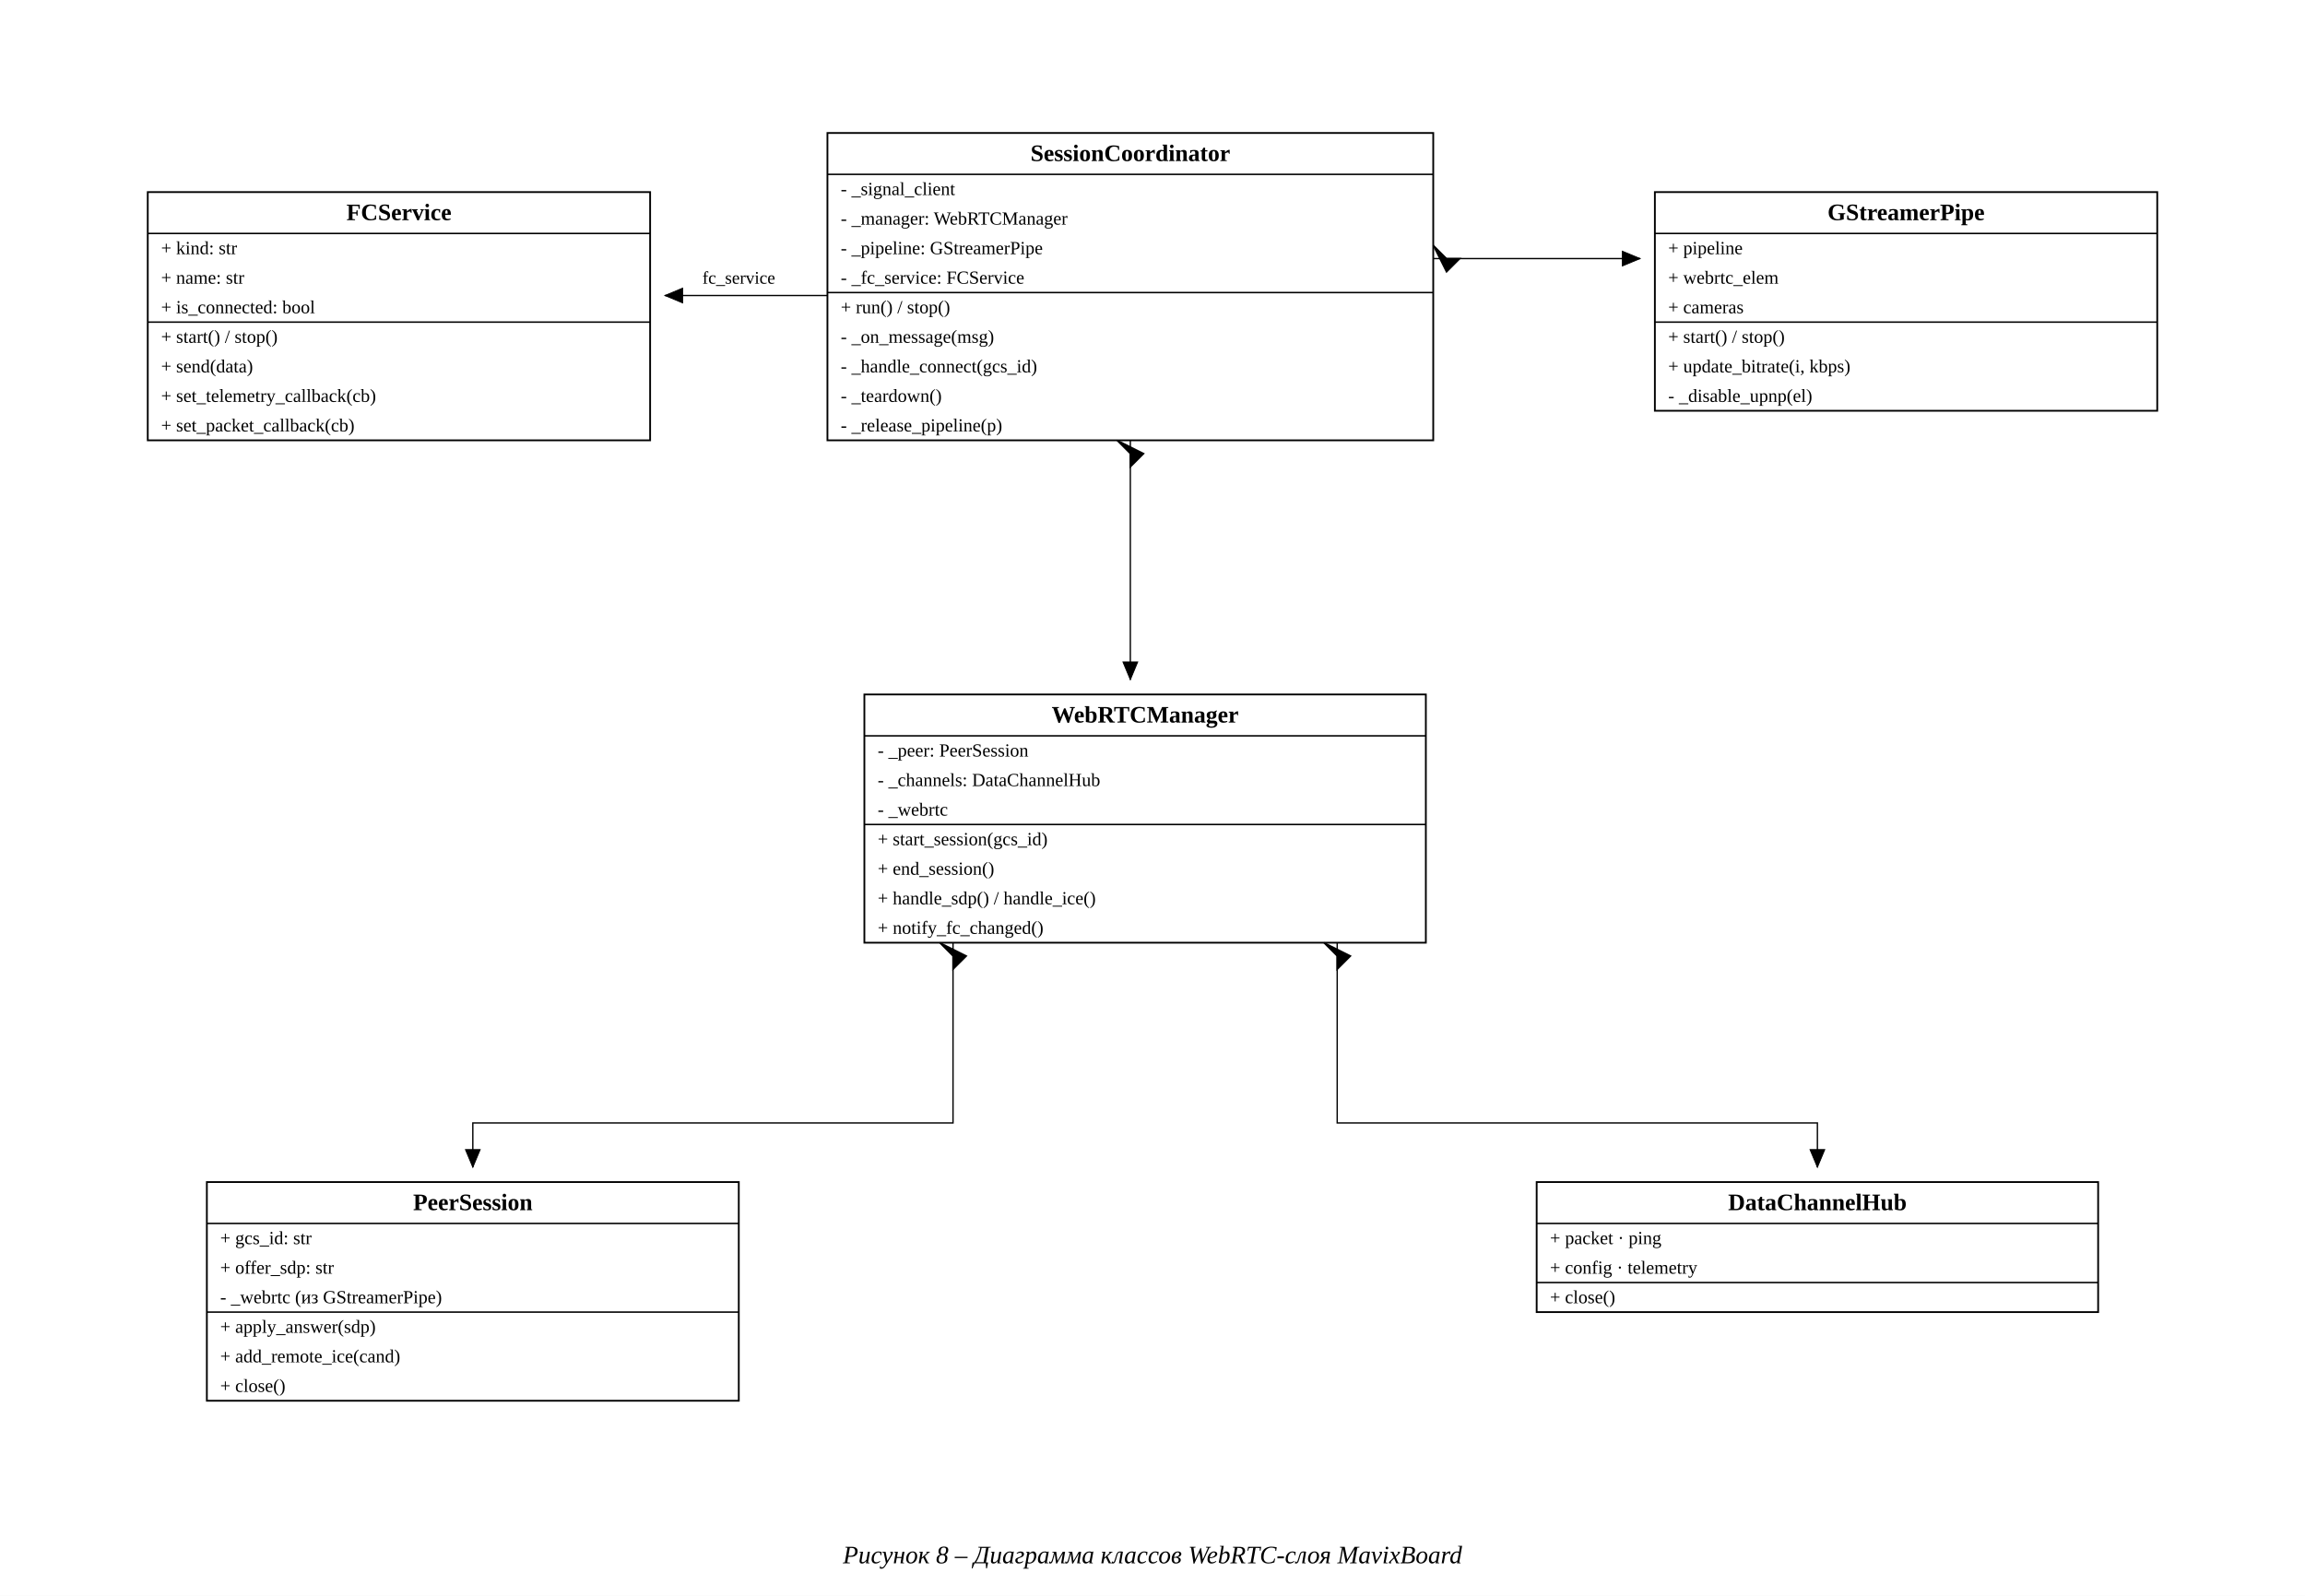
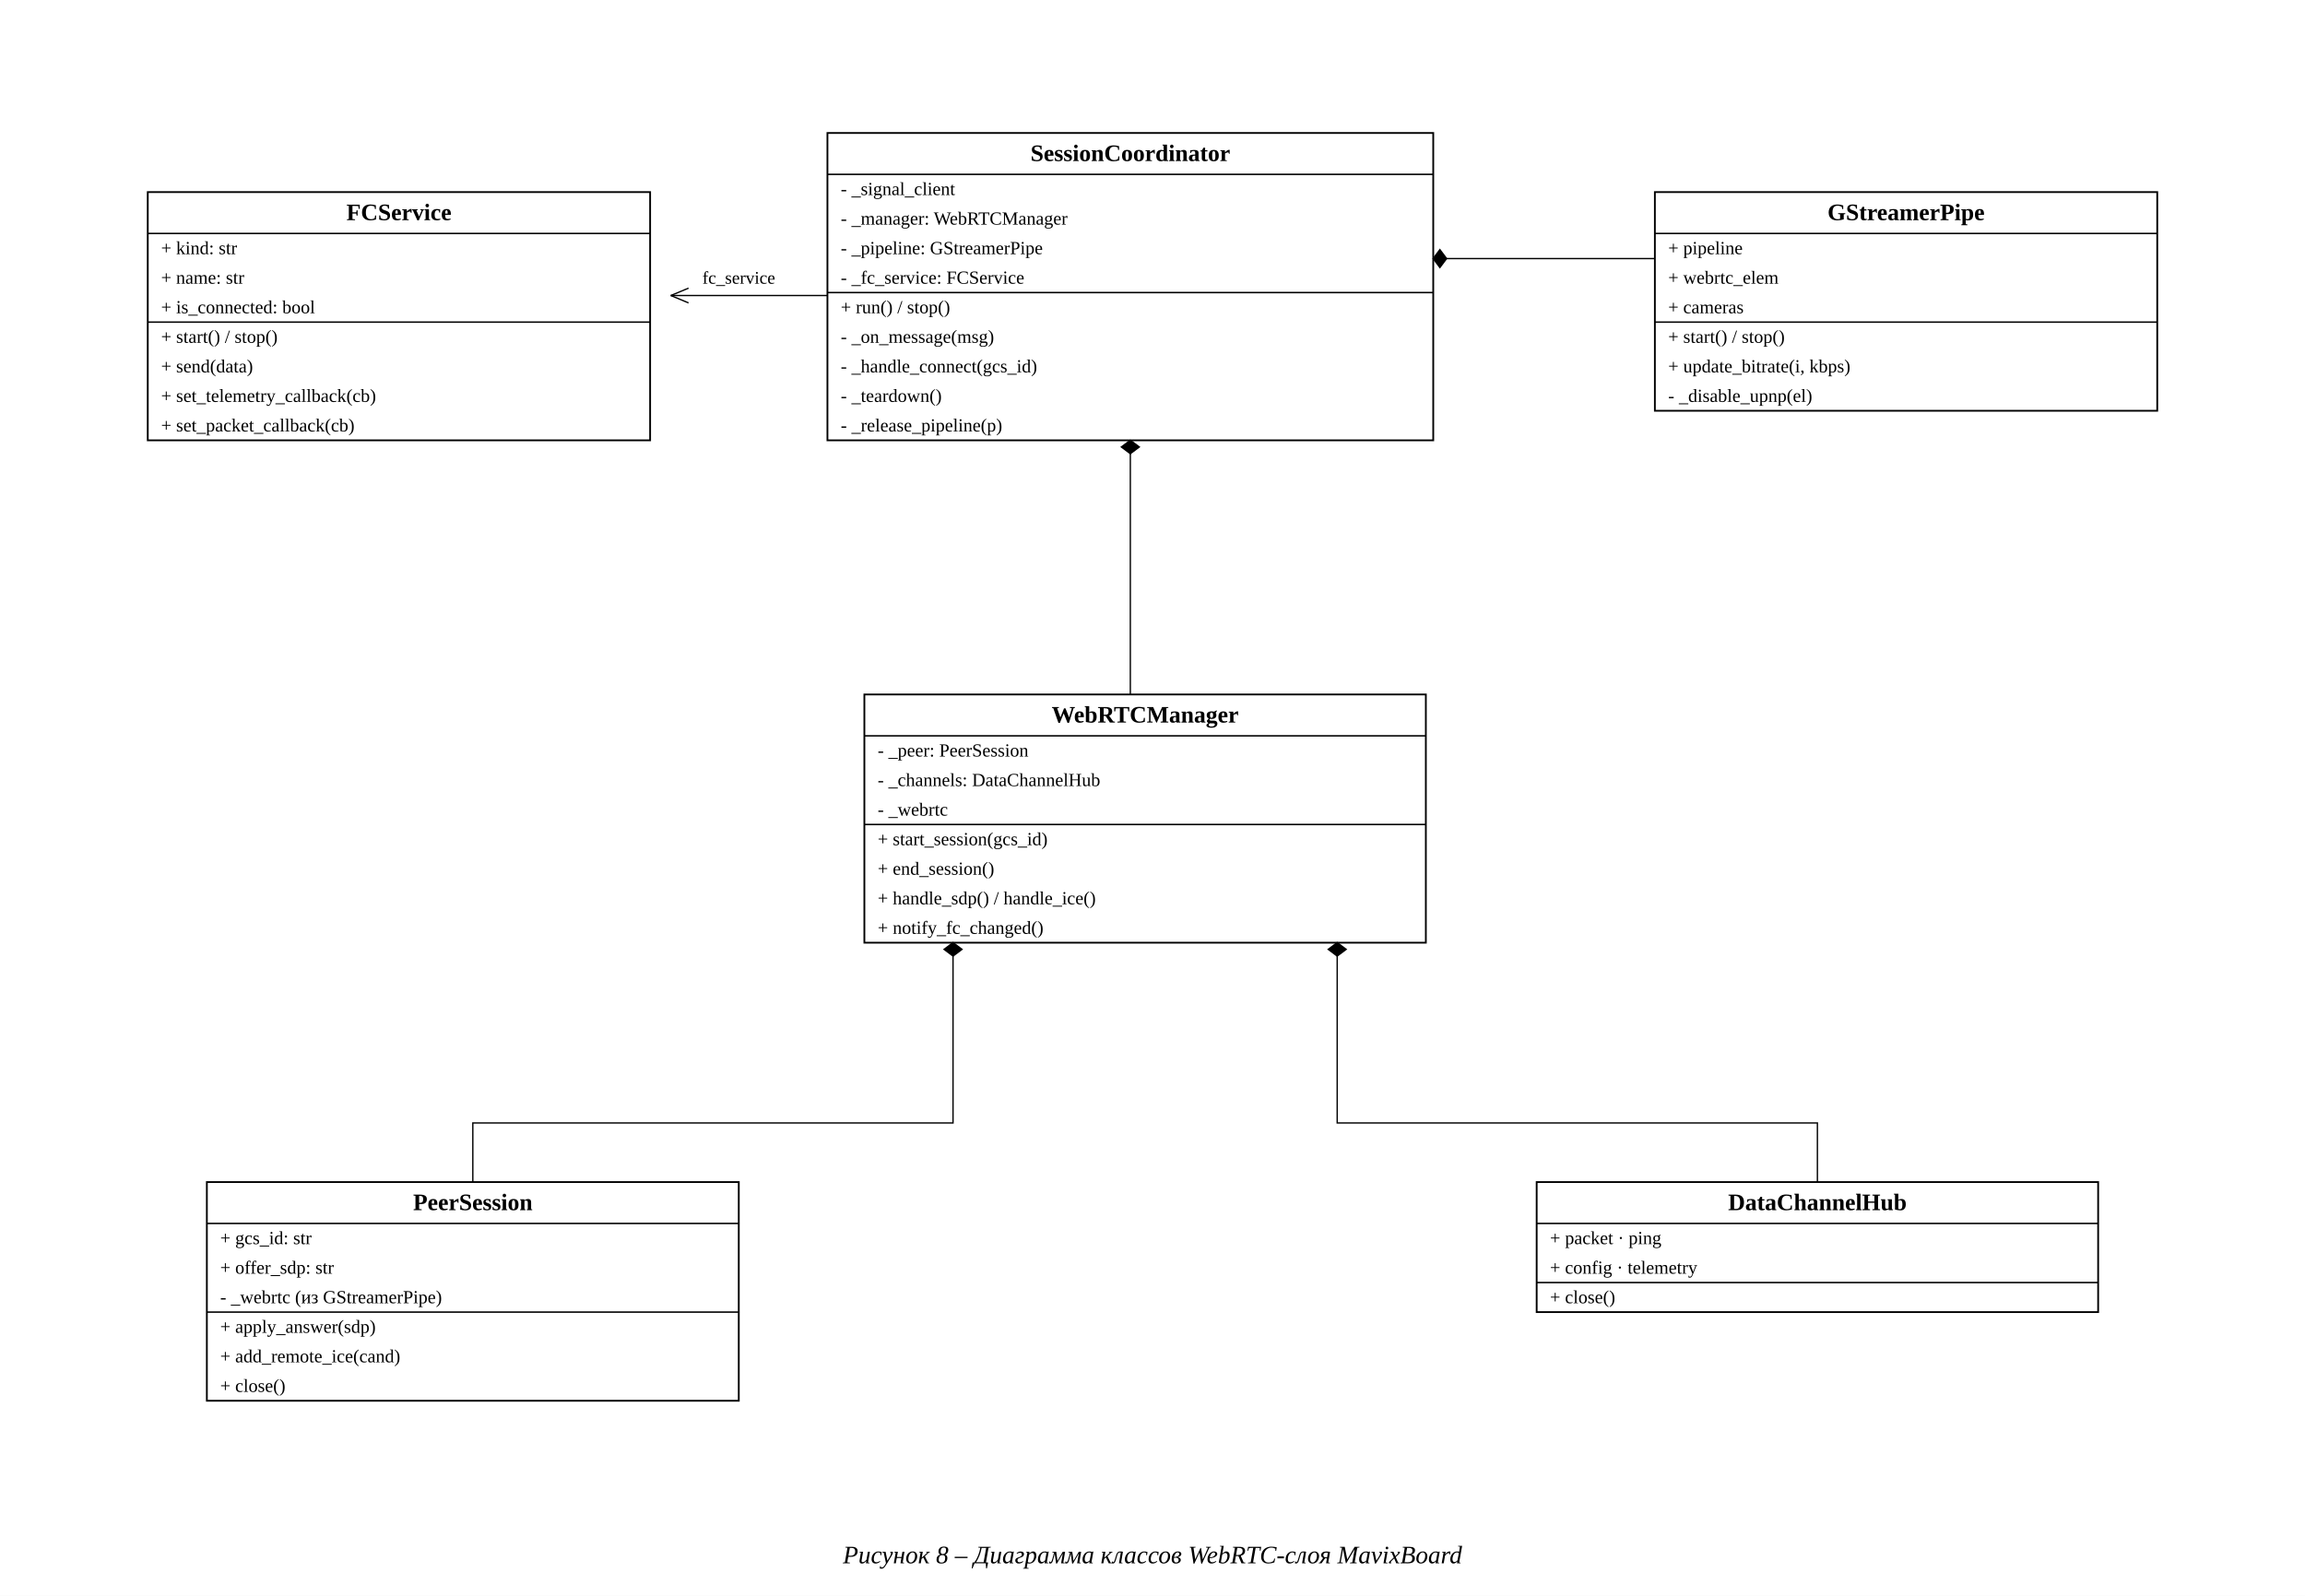
<svg xmlns="http://www.w3.org/2000/svg" width="1560" height="1080" viewBox="0 0 1560 1080" font-family="Liberation Serif, Times New Roman, serif">
  <rect width="1560" height="1080" fill="#fff" />
  <defs>
    <marker id="arr" viewBox="0 0 10 10" refX="9" refY="5" markerWidth="9" markerHeight="9" orient="auto-start-reverse">
      <path d="M 0 0 L 10 5 L 0 10 z" fill="#000" />
    </marker>
    <marker id="open" viewBox="0 0 10 10" refX="10" refY="5" markerWidth="11" markerHeight="11" orient="auto">
      <path d="M 0 0 L 10 5 L 0 10" fill="none" stroke="#000" />
    </marker>
  </defs>
  <rect x="100.0" y="130.0" width="340.0" height="168.0" stroke="#000" fill="none" stroke-width="1.2" />
  <text x="270.0" y="149.0" text-anchor="middle" font-size="16" font-weight="bold">FCService</text>
  <line x1="100.0" y1="158.0" x2="440.0" y2="158.0" stroke="#000" stroke-width="1.0" />
  <text x="109.0" y="172.0" text-anchor="start" font-size="12.5">+ kind: str</text>
  <text x="109.0" y="192.0" text-anchor="start" font-size="12.5">+ name: str</text>
  <text x="109.0" y="212.0" text-anchor="start" font-size="12.5">+ is_connected: bool</text>
  <line x1="100.0" y1="218.0" x2="440.0" y2="218.0" stroke="#000" stroke-width="1.0" />
  <text x="109.0" y="232.0" text-anchor="start" font-size="12.5">+ start() / stop()</text>
  <text x="109.0" y="252.0" text-anchor="start" font-size="12.5">+ send(data)</text>
  <text x="109.0" y="272.0" text-anchor="start" font-size="12.5">+ set_telemetry_callback(cb)</text>
  <text x="109.0" y="292.0" text-anchor="start" font-size="12.5">+ set_packet_callback(cb)</text>
  <rect x="560.0" y="90.0" width="410.0" height="208.0" stroke="#000" fill="none" stroke-width="1.2" />
  <text x="765.0" y="109.0" text-anchor="middle" font-size="16" font-weight="bold">SessionCoordinator</text>
  <line x1="560.0" y1="118.0" x2="970.0" y2="118.0" stroke="#000" stroke-width="1.0" />
  <text x="569.0" y="132.0" text-anchor="start" font-size="12.5">- _signal_client</text>
  <text x="569.0" y="152.0" text-anchor="start" font-size="12.5">- _manager: WebRTCManager</text>
  <text x="569.0" y="172.0" text-anchor="start" font-size="12.5">- _pipeline: GStreamerPipe</text>
  <text x="569.0" y="192.0" text-anchor="start" font-size="12.5">- _fc_service: FCService</text>
  <line x1="560.0" y1="198.0" x2="970.0" y2="198.0" stroke="#000" stroke-width="1.0" />
  <text x="569.0" y="212.0" text-anchor="start" font-size="12.5">+ run() / stop()</text>
  <text x="569.0" y="232.0" text-anchor="start" font-size="12.5">- _on_message(msg)</text>
  <text x="569.0" y="252.0" text-anchor="start" font-size="12.5">- _handle_connect(gcs_id)</text>
  <text x="569.0" y="272.0" text-anchor="start" font-size="12.5">- _teardown()</text>
  <text x="569.0" y="292.0" text-anchor="start" font-size="12.5">- _release_pipeline(p)</text>
  <rect x="1120.0" y="130.0" width="340.0" height="148.0" stroke="#000" fill="none" stroke-width="1.2" />
  <text x="1290.0" y="149.0" text-anchor="middle" font-size="16" font-weight="bold">GStreamerPipe</text>
  <line x1="1120.0" y1="158.0" x2="1460.0" y2="158.0" stroke="#000" stroke-width="1.0" />
  <text x="1129.0" y="172.0" text-anchor="start" font-size="12.5">+ pipeline</text>
  <text x="1129.0" y="192.0" text-anchor="start" font-size="12.5">+ webrtc_elem</text>
  <text x="1129.0" y="212.0" text-anchor="start" font-size="12.5">+ cameras</text>
  <line x1="1120.0" y1="218.0" x2="1460.0" y2="218.0" stroke="#000" stroke-width="1.0" />
  <text x="1129.0" y="232.0" text-anchor="start" font-size="12.5">+ start() / stop()</text>
  <text x="1129.0" y="252.0" text-anchor="start" font-size="12.5">+ update_bitrate(i, kbps)</text>
  <text x="1129.0" y="272.0" text-anchor="start" font-size="12.5">- _disable_upnp(el)</text>
  <rect x="585.0" y="470.0" width="380.0" height="168.0" stroke="#000" fill="none" stroke-width="1.2" />
  <text x="775.0" y="489.0" text-anchor="middle" font-size="16" font-weight="bold">WebRTCManager</text>
  <line x1="585.0" y1="498.0" x2="965.0" y2="498.0" stroke="#000" stroke-width="1.0" />
  <text x="594.0" y="512.0" text-anchor="start" font-size="12.5">- _peer: PeerSession</text>
  <text x="594.0" y="532.0" text-anchor="start" font-size="12.5">- _channels: DataChannelHub</text>
  <text x="594.0" y="552.0" text-anchor="start" font-size="12.5">- _webrtc</text>
  <line x1="585.0" y1="558.0" x2="965.0" y2="558.0" stroke="#000" stroke-width="1.0" />
  <text x="594.0" y="572.0" text-anchor="start" font-size="12.5">+ start_session(gcs_id)</text>
  <text x="594.0" y="592.0" text-anchor="start" font-size="12.5">+ end_session()</text>
  <text x="594.0" y="612.0" text-anchor="start" font-size="12.5">+ handle_sdp() / handle_ice()</text>
  <text x="594.0" y="632.0" text-anchor="start" font-size="12.5">+ notify_fc_changed()</text>
  <rect x="140.0" y="800.0" width="360.0" height="148.0" stroke="#000" fill="none" stroke-width="1.2" />
  <text x="320.0" y="819.0" text-anchor="middle" font-size="16" font-weight="bold">PeerSession</text>
  <line x1="140.0" y1="828.0" x2="500.0" y2="828.0" stroke="#000" stroke-width="1.0" />
  <text x="149.0" y="842.0" text-anchor="start" font-size="12.5">+ gcs_id: str</text>
  <text x="149.0" y="862.0" text-anchor="start" font-size="12.5">+ offer_sdp: str</text>
  <text x="149.0" y="882.0" text-anchor="start" font-size="12.5">- _webrtc (из GStreamerPipe)</text>
  <line x1="140.0" y1="888.0" x2="500.0" y2="888.0" stroke="#000" stroke-width="1.0" />
  <text x="149.0" y="902.0" text-anchor="start" font-size="12.5">+ apply_answer(sdp)</text>
  <text x="149.0" y="922.0" text-anchor="start" font-size="12.5">+ add_remote_ice(cand)</text>
  <text x="149.0" y="942.0" text-anchor="start" font-size="12.5">+ close()</text>
  <rect x="1040.0" y="800.0" width="380.0" height="88.0" stroke="#000" fill="none" stroke-width="1.2" />
  <text x="1230.0" y="819.0" text-anchor="middle" font-size="16" font-weight="bold">DataChannelHub</text>
  <line x1="1040.0" y1="828.0" x2="1420.0" y2="828.0" stroke="#000" stroke-width="1.0" />
  <text x="1049.0" y="842.0" text-anchor="start" font-size="12.5">+ packet · ping</text>
  <text x="1049.0" y="862.0" text-anchor="start" font-size="12.5">+ config · telemetry</text>
  <line x1="1040.0" y1="868.0" x2="1420.0" y2="868.0" stroke="#000" stroke-width="1.0" />
  <text x="1049.0" y="882.0" text-anchor="start" font-size="12.5">+ close()</text>
-   <polyline points="765.0,298.0 765.0,460.0" stroke="#000" fill="none" stroke-width="0.9" />
-   <polygon points="765.0,460.0 760.0,448.0 770.0,448.0" fill="#000" stroke="#000" stroke-width="0.6" />
-   <polygon points="756,298 765,307 765,316 774,307" fill="#000" stroke="#000" />
-   <polyline points="970.0,175.0 1110.0,175.0" stroke="#000" fill="none" stroke-width="0.9" />
-   <polygon points="1110.0,175.0 1098.0,180.0 1098.0,170.0" fill="#000" stroke="#000" stroke-width="0.6" />
-   <polygon points="970,166 979,175 988,175 979,184" fill="#000" stroke="#000" />
-   <polyline points="560.0,200.0 450.0,200.0" stroke="#000" fill="none" stroke-width="0.9" />
-   <polygon points="450.0,200.0 462.0,195.0 462.0,205.0" fill="#000" stroke="#000" stroke-width="0.6" />
+   <polyline points="765.0,298.0 765.0,470.0" stroke="#000" fill="none" stroke-width="0.9" />
+   <polygon points="765.0,298.0 759.0,302.5 765.0,307.0 771.0,302.5" fill="#000" stroke="#000" stroke-width="1.0" />
+   <polyline points="970.0,175.0 1120.0,175.0" stroke="#000" fill="none" stroke-width="0.9" />
+   <polygon points="970.0,175.0 974.5,181.0 979.0,175.0 974.5,169.0" fill="#000" stroke="#000" stroke-width="1.0" />
+   <polyline points="560.0,200.0 454.0,200.0" stroke="#000" fill="none" stroke-width="0.9" />
+   <line x1="466.0" y1="195.0" x2="454.0" y2="200.0" stroke="#000" stroke-width="0.9" />
+   <line x1="466.0" y1="205.0" x2="454.0" y2="200.0" stroke="#000" stroke-width="0.9" />
  <text x="500.0" y="192.0" text-anchor="middle" font-size="12">fc_service</text>
-   <polyline points="645.0,638.0 645.0,760.0 320.0,760.0 320.0,790.0" stroke="#000" fill="none" stroke-width="0.9" />
-   <polygon points="320.0,790.0 315.0,778.0 325.0,778.0" fill="#000" stroke="#000" stroke-width="0.6" />
-   <polygon points="636,638 645,647 645,656 654,647" fill="#000" stroke="#000" />
-   <polyline points="905.0,638.0 905.0,760.0 1230.0,760.0 1230.0,790.0" stroke="#000" fill="none" stroke-width="0.9" />
-   <polygon points="1230.0,790.0 1225.0,778.0 1235.0,778.0" fill="#000" stroke="#000" stroke-width="0.6" />
-   <polygon points="896,638 905,647 905,656 914,647" fill="#000" stroke="#000" />
+   <polyline points="645.0,638.0 645.0,760.0 320.0,760.0 320.0,800.0" stroke="#000" fill="none" stroke-width="0.9" />
+   <polygon points="645.0,638.0 639.0,642.5 645.0,647.0 651.0,642.5" fill="#000" stroke="#000" stroke-width="1.0" />
+   <polyline points="905.0,638.0 905.0,760.0 1230.0,760.0 1230.0,800.0" stroke="#000" fill="none" stroke-width="0.9" />
+   <polygon points="905.0,638.0 899.0,642.5 905.0,647.0 911.0,642.5" fill="#000" stroke="#000" stroke-width="1.0" />
  <text x="780.0" y="1058" text-anchor="middle" font-style="italic" font-size="17">Рисунок 8 – Диаграмма классов WebRTC-слоя MavixBoard</text>
</svg>
